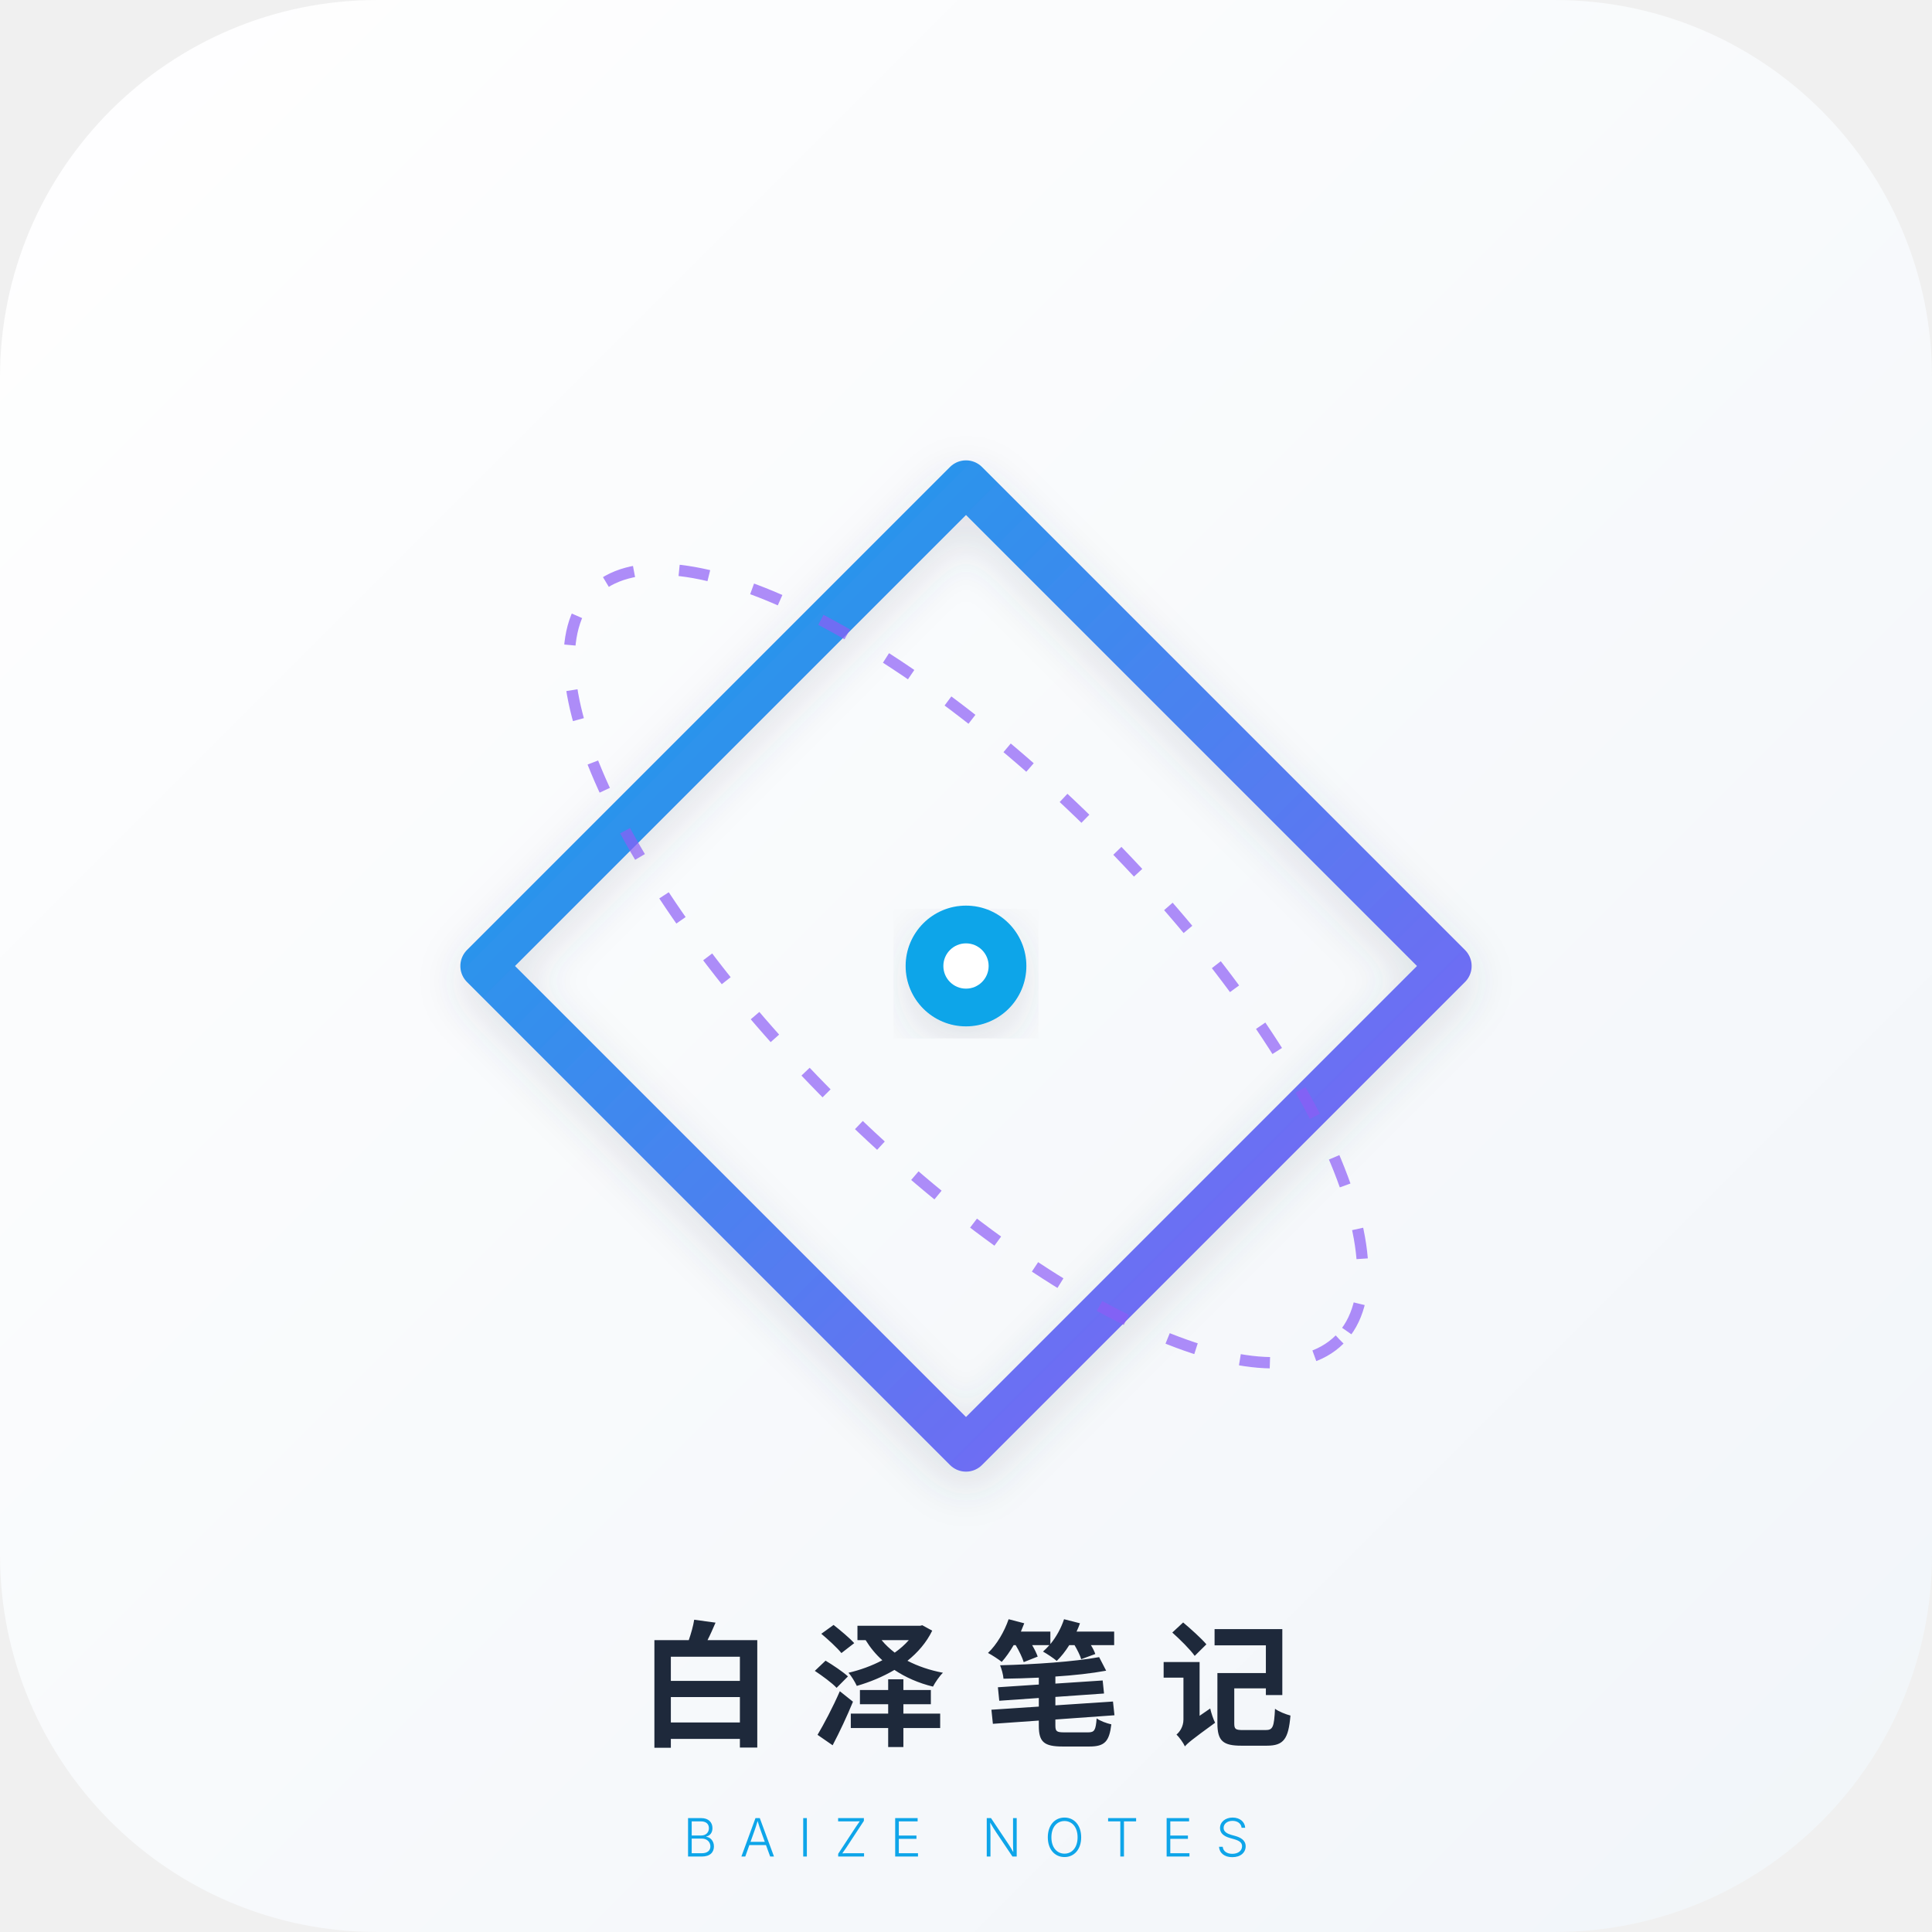
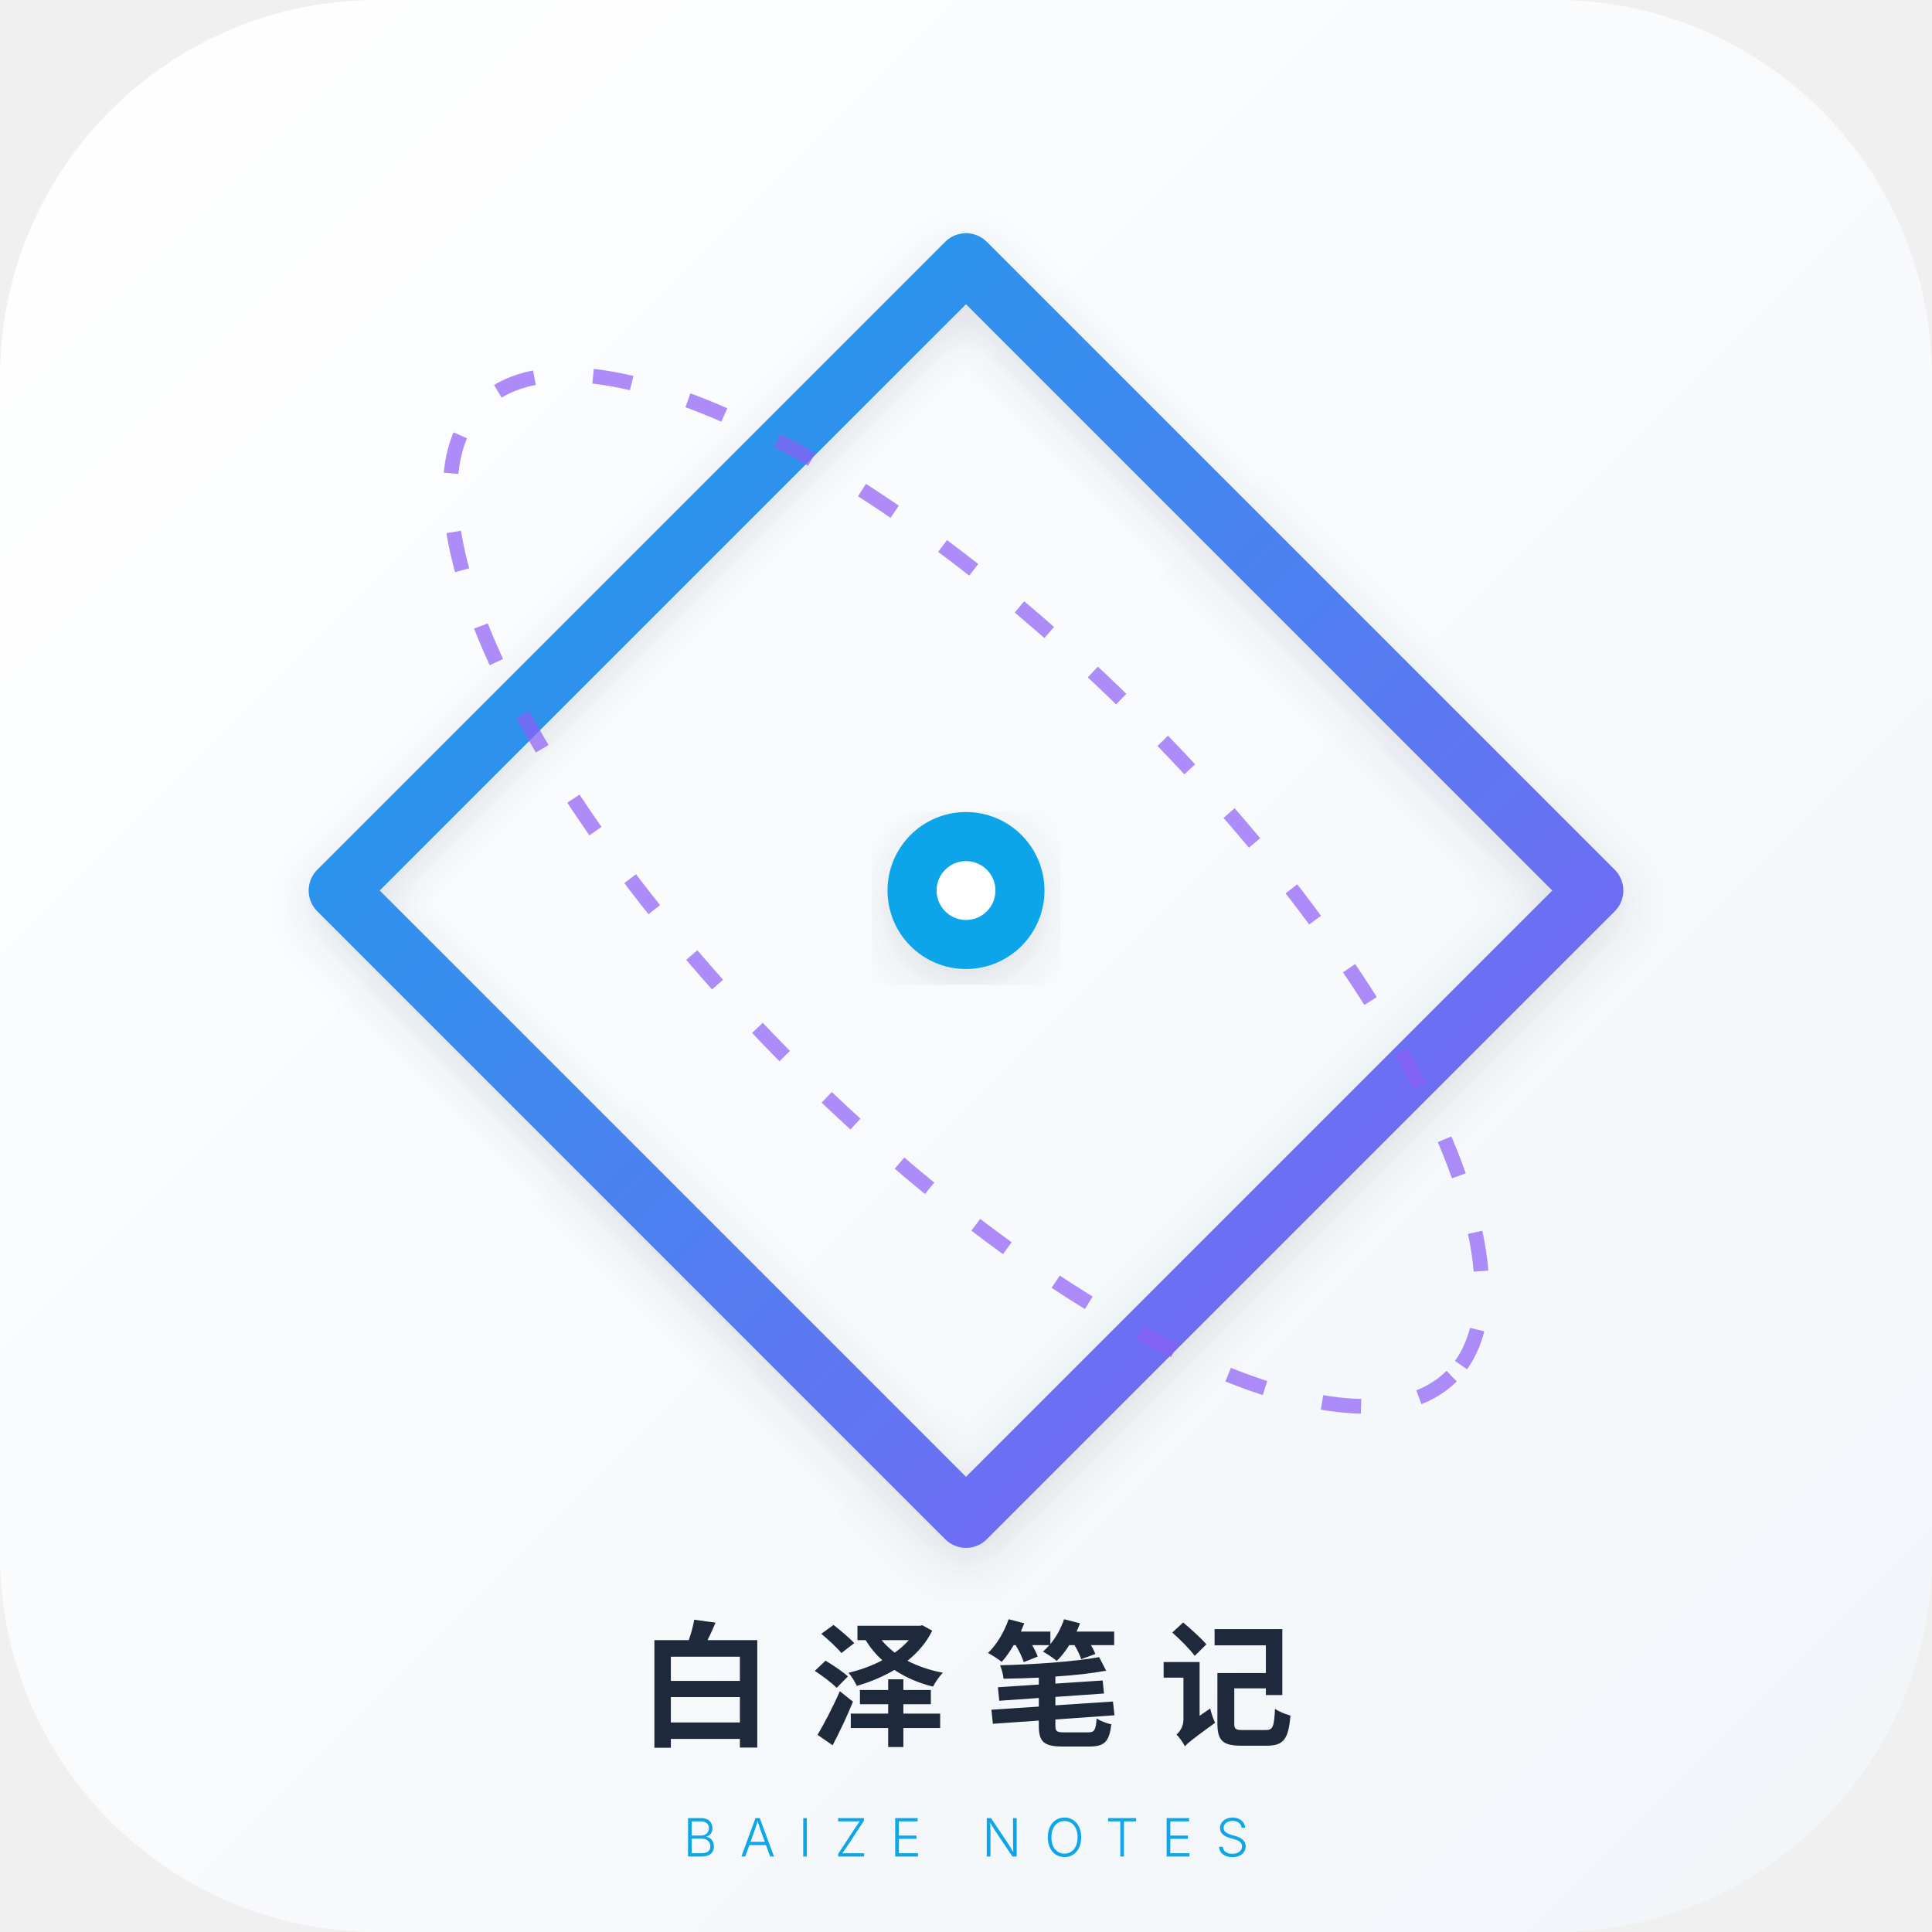
<svg xmlns="http://www.w3.org/2000/svg" viewBox="0 0 512 512" width="512" height="512">
  <defs>
    <linearGradient id="bg_light" x1="0%" y1="0%" x2="100%" y2="100%">
      <stop offset="0%" style="stop-color:#FFFFFF" />
      <stop offset="100%" style="stop-color:#F1F5F9" />
    </linearGradient>
    <linearGradient id="accent_light" x1="0%" y1="0%" x2="100%" y2="100%">
      <stop offset="0%" style="stop-color:#0EA5E9" />
      <stop offset="100%" style="stop-color:#8B5CF6" />
    </linearGradient>
    <filter id="shadow_light">
      <feDropShadow dx="0" dy="4" stdDeviation="6" flood-color="#475569" flood-opacity="0.15" />
    </filter>
  </defs>
  <rect width="512" height="512" rx="100" fill="url(#bg_light)" />
-   <path d="M256 128 L384 256 L256 384 L128 256 Z" fill="none" stroke="url(#accent_light)" stroke-width="12" stroke-linejoin="round" filter="url(#shadow_light)" />
-   <circle cx="256" cy="256" r="16" fill="#0EA5E9" filter="url(#shadow_light)" />
-   <circle cx="256" cy="256" r="6" fill="#FFFFFF" />
-   <ellipse cx="256" cy="256" rx="140" ry="50" fill="none" stroke="#8B5CF6" stroke-width="3" stroke-dasharray="8 12" opacity="0.7" transform="rotate(45 256 256)" />
+   <path d="M256 69.6 L422.4 236 L256 402.4 L89.6 236 Z" fill="none" stroke="url(#accent_light)" stroke-width="15.6" stroke-linejoin="round" filter="url(#shadow_light)" />
+   <circle cx="256" cy="236" r="20.8" fill="#0EA5E9" filter="url(#shadow_light)" />
+   <circle cx="256" cy="236" r="7.8" fill="#FFFFFF" />
+   <ellipse cx="256" cy="236" rx="182" ry="65" fill="none" stroke="#8B5CF6" stroke-width="3.9" stroke-dasharray="10.4 15.6" opacity="0.7" transform="rotate(45 256 236)" />
  <text x="256" y="460" font-family="'Inter','Segoe UI',sans-serif" font-size="36" font-weight="700" fill="#1E293B" text-anchor="middle" letter-spacing="10">白泽笔记</text>
  <text x="256" y="492" font-family="'Inter','Segoe UI',sans-serif" font-size="14" font-weight="300" fill="#0EA5E9" text-anchor="middle" letter-spacing="6">BAIZE NOTES</text>
</svg>
